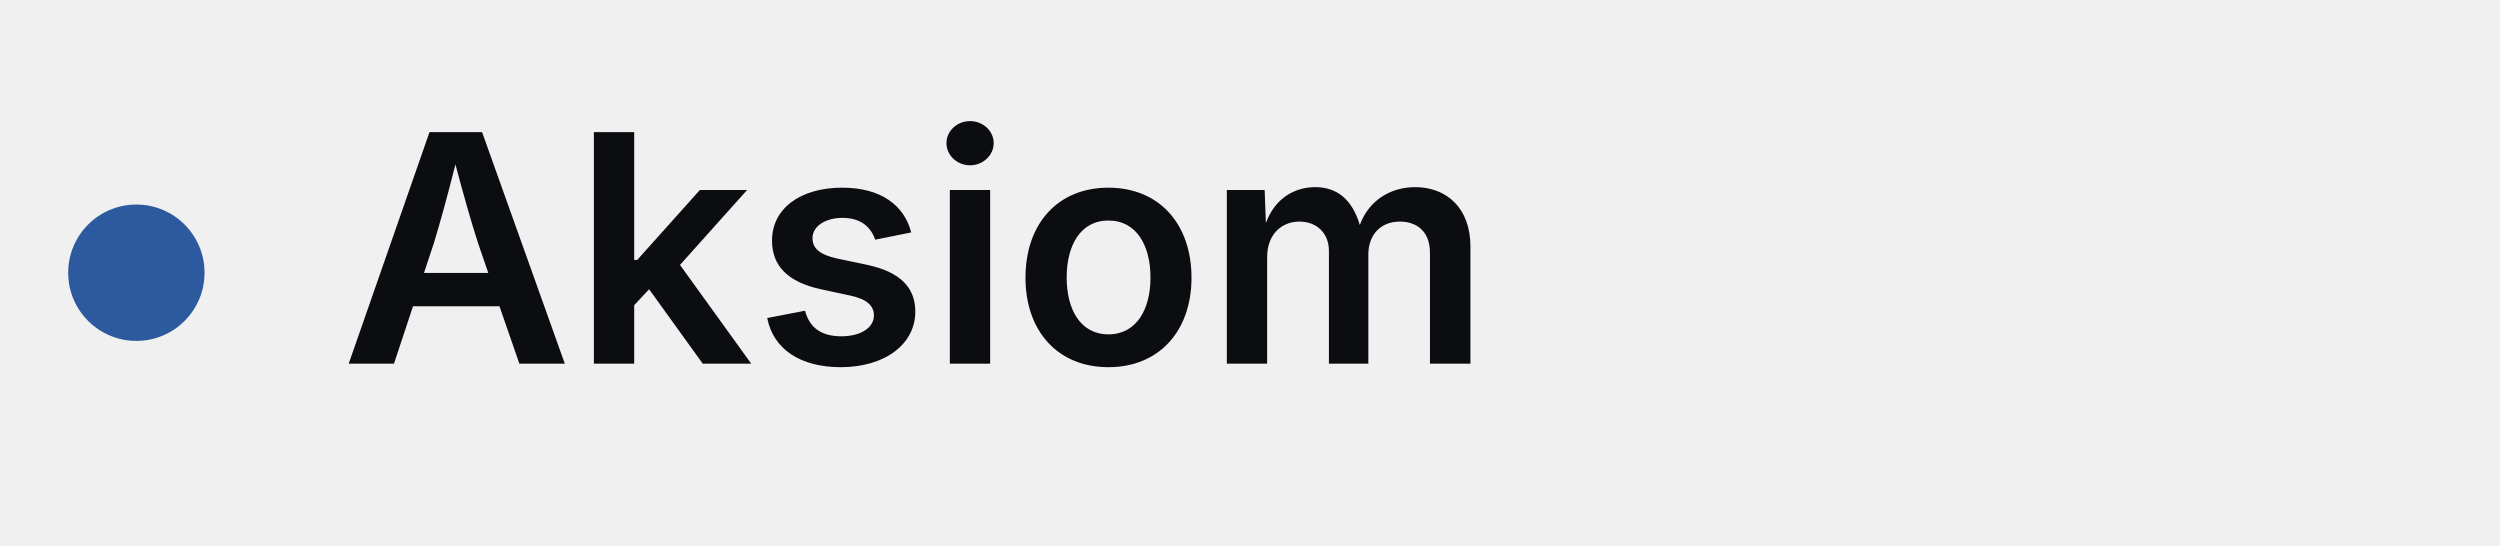
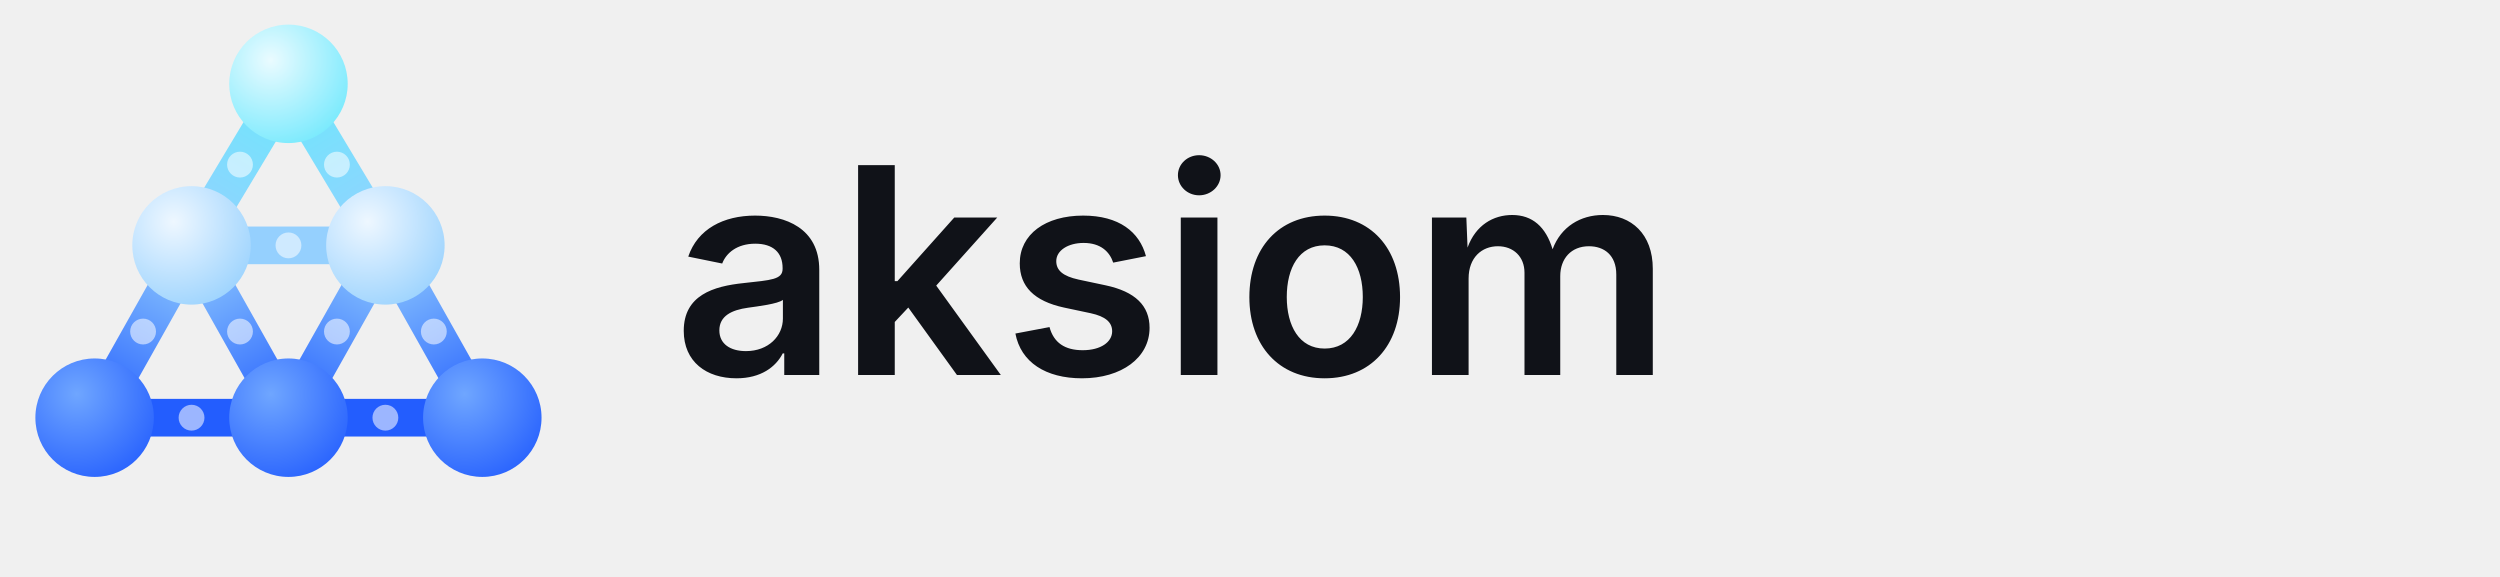
- <svg xmlns="http://www.w3.org/2000/svg" width="220" height="48" viewBox="0 0 220 48">
-   <circle cx="12" cy="24" r="6" fill="#2D5A9E" />
-   <text x="30" y="32" font-family="Inter, ui-sans-serif, system-ui, sans-serif" font-size="28" font-weight="600" fill="#0B0D11">Aksiom</text>
+ <svg xmlns="http://www.w3.org/2000/svg" width="260" height="60" viewBox="0 0 260 60">
+   <svg x="2" y="2" width="56" height="56" viewBox="0 0 100 100">
+     <defs>
+       <linearGradient id="edge0" x1="50" y1="12" x2="32" y2="42" gradientUnits="userSpaceOnUse">
+         <stop offset="0" stop-color="#6DE8FD" />
+         <stop offset="1" stop-color="#95D0FE" />
+       </linearGradient>
+       <linearGradient id="edge1" x1="50" y1="12" x2="68" y2="42" gradientUnits="userSpaceOnUse">
+         <stop offset="0" stop-color="#6DE8FD" />
+         <stop offset="1" stop-color="#95D0FE" />
+       </linearGradient>
+       <linearGradient id="edge3" x1="32" y1="42" x2="14" y2="74" gradientUnits="userSpaceOnUse">
+         <stop offset="0" stop-color="#95D0FE" />
+         <stop offset="1" stop-color="#235DFE" />
+       </linearGradient>
+       <linearGradient id="edge4" x1="32" y1="42" x2="50" y2="74" gradientUnits="userSpaceOnUse">
+         <stop offset="0" stop-color="#95D0FE" />
+         <stop offset="1" stop-color="#235DFE" />
+       </linearGradient>
+       <linearGradient id="edge5" x1="68" y1="42" x2="50" y2="74" gradientUnits="userSpaceOnUse">
+         <stop offset="0" stop-color="#95D0FE" />
+         <stop offset="1" stop-color="#235DFE" />
+       </linearGradient>
+       <linearGradient id="edge6" x1="68" y1="42" x2="86" y2="74" gradientUnits="userSpaceOnUse">
+         <stop offset="0" stop-color="#95D0FE" />
+         <stop offset="1" stop-color="#235DFE" />
+       </linearGradient>
+       <radialGradient id="node_top" cx="0.35" cy="0.3" r="0.85">
+         <stop offset="0" stop-color="#EAFBFF" />
+         <stop offset="1" stop-color="#6DE8FD" />
+       </radialGradient>
+       <radialGradient id="node_ml" cx="0.35" cy="0.3" r="0.85">
+         <stop offset="0" stop-color="#EEF7FF" />
+         <stop offset="1" stop-color="#95D0FE" />
+       </radialGradient>
+       <radialGradient id="node_mr" cx="0.35" cy="0.3" r="0.85">
+         <stop offset="0" stop-color="#EEF7FF" />
+         <stop offset="1" stop-color="#95D0FE" />
+       </radialGradient>
+       <radialGradient id="node_bl" cx="0.35" cy="0.3" r="0.85">
+         <stop offset="0" stop-color="#6FA6FF" />
+         <stop offset="1" stop-color="#235DFE" />
+       </radialGradient>
+       <radialGradient id="node_bm" cx="0.35" cy="0.3" r="0.85">
+         <stop offset="0" stop-color="#6FA6FF" />
+         <stop offset="1" stop-color="#235DFE" />
+       </radialGradient>
+       <radialGradient id="node_br" cx="0.35" cy="0.3" r="0.85">
+         <stop offset="0" stop-color="#6FA6FF" />
+         <stop offset="1" stop-color="#235DFE" />
+       </radialGradient>
+     </defs>
+     <line x1="50" y1="12" x2="32" y2="42" stroke="url(#edge0)" stroke-width="7" stroke-linecap="round" />
+     <circle cx="41.0" cy="27.0" r="2.4" fill="#FFFFFF" fill-opacity="0.55" />
+     <line x1="50" y1="12" x2="68" y2="42" stroke="url(#edge1)" stroke-width="7" stroke-linecap="round" />
+     <circle cx="59.0" cy="27.0" r="2.4" fill="#FFFFFF" fill-opacity="0.55" />
+     <line x1="32" y1="42" x2="68" y2="42" stroke="#95D0FE" stroke-width="7" stroke-linecap="round" />
+     <circle cx="50.0" cy="42.0" r="2.4" fill="#FFFFFF" fill-opacity="0.55" />
+     <line x1="32" y1="42" x2="14" y2="74" stroke="url(#edge3)" stroke-width="7" stroke-linecap="round" />
+     <circle cx="23.0" cy="58.0" r="2.4" fill="#FFFFFF" fill-opacity="0.55" />
+     <line x1="32" y1="42" x2="50" y2="74" stroke="url(#edge4)" stroke-width="7" stroke-linecap="round" />
+     <circle cx="41.0" cy="58.0" r="2.4" fill="#FFFFFF" fill-opacity="0.55" />
+     <line x1="68" y1="42" x2="50" y2="74" stroke="url(#edge5)" stroke-width="7" stroke-linecap="round" />
+     <circle cx="59.0" cy="58.0" r="2.4" fill="#FFFFFF" fill-opacity="0.55" />
+     <line x1="68" y1="42" x2="86" y2="74" stroke="url(#edge6)" stroke-width="7" stroke-linecap="round" />
+     <circle cx="77.0" cy="58.0" r="2.4" fill="#FFFFFF" fill-opacity="0.55" />
+     <line x1="14" y1="74" x2="50" y2="74" stroke="#235DFE" stroke-width="7" stroke-linecap="round" />
+     <circle cx="32.0" cy="74.0" r="2.4" fill="#FFFFFF" fill-opacity="0.55" />
+     <line x1="50" y1="74" x2="86" y2="74" stroke="#235DFE" stroke-width="7" stroke-linecap="round" />
+     <circle cx="68.0" cy="74.0" r="2.4" fill="#FFFFFF" fill-opacity="0.55" />
+     <circle cx="50" cy="12" r="11" fill="url(#node_top)" />
+     <circle cx="32" cy="42" r="11" fill="url(#node_ml)" />
+     <circle cx="68" cy="42" r="11" fill="url(#node_mr)" />
+     <circle cx="14" cy="74" r="11" fill="url(#node_bl)" />
+     <circle cx="50" cy="74" r="11" fill="url(#node_bm)" />
+     <circle cx="86" cy="74" r="11" fill="url(#node_br)" />
+   </svg>
+   <text x="70" y="39" font-family="Inter, ui-sans-serif, system-ui, sans-serif" font-size="30" font-weight="600" fill="#101218">aksiom</text>
</svg>
